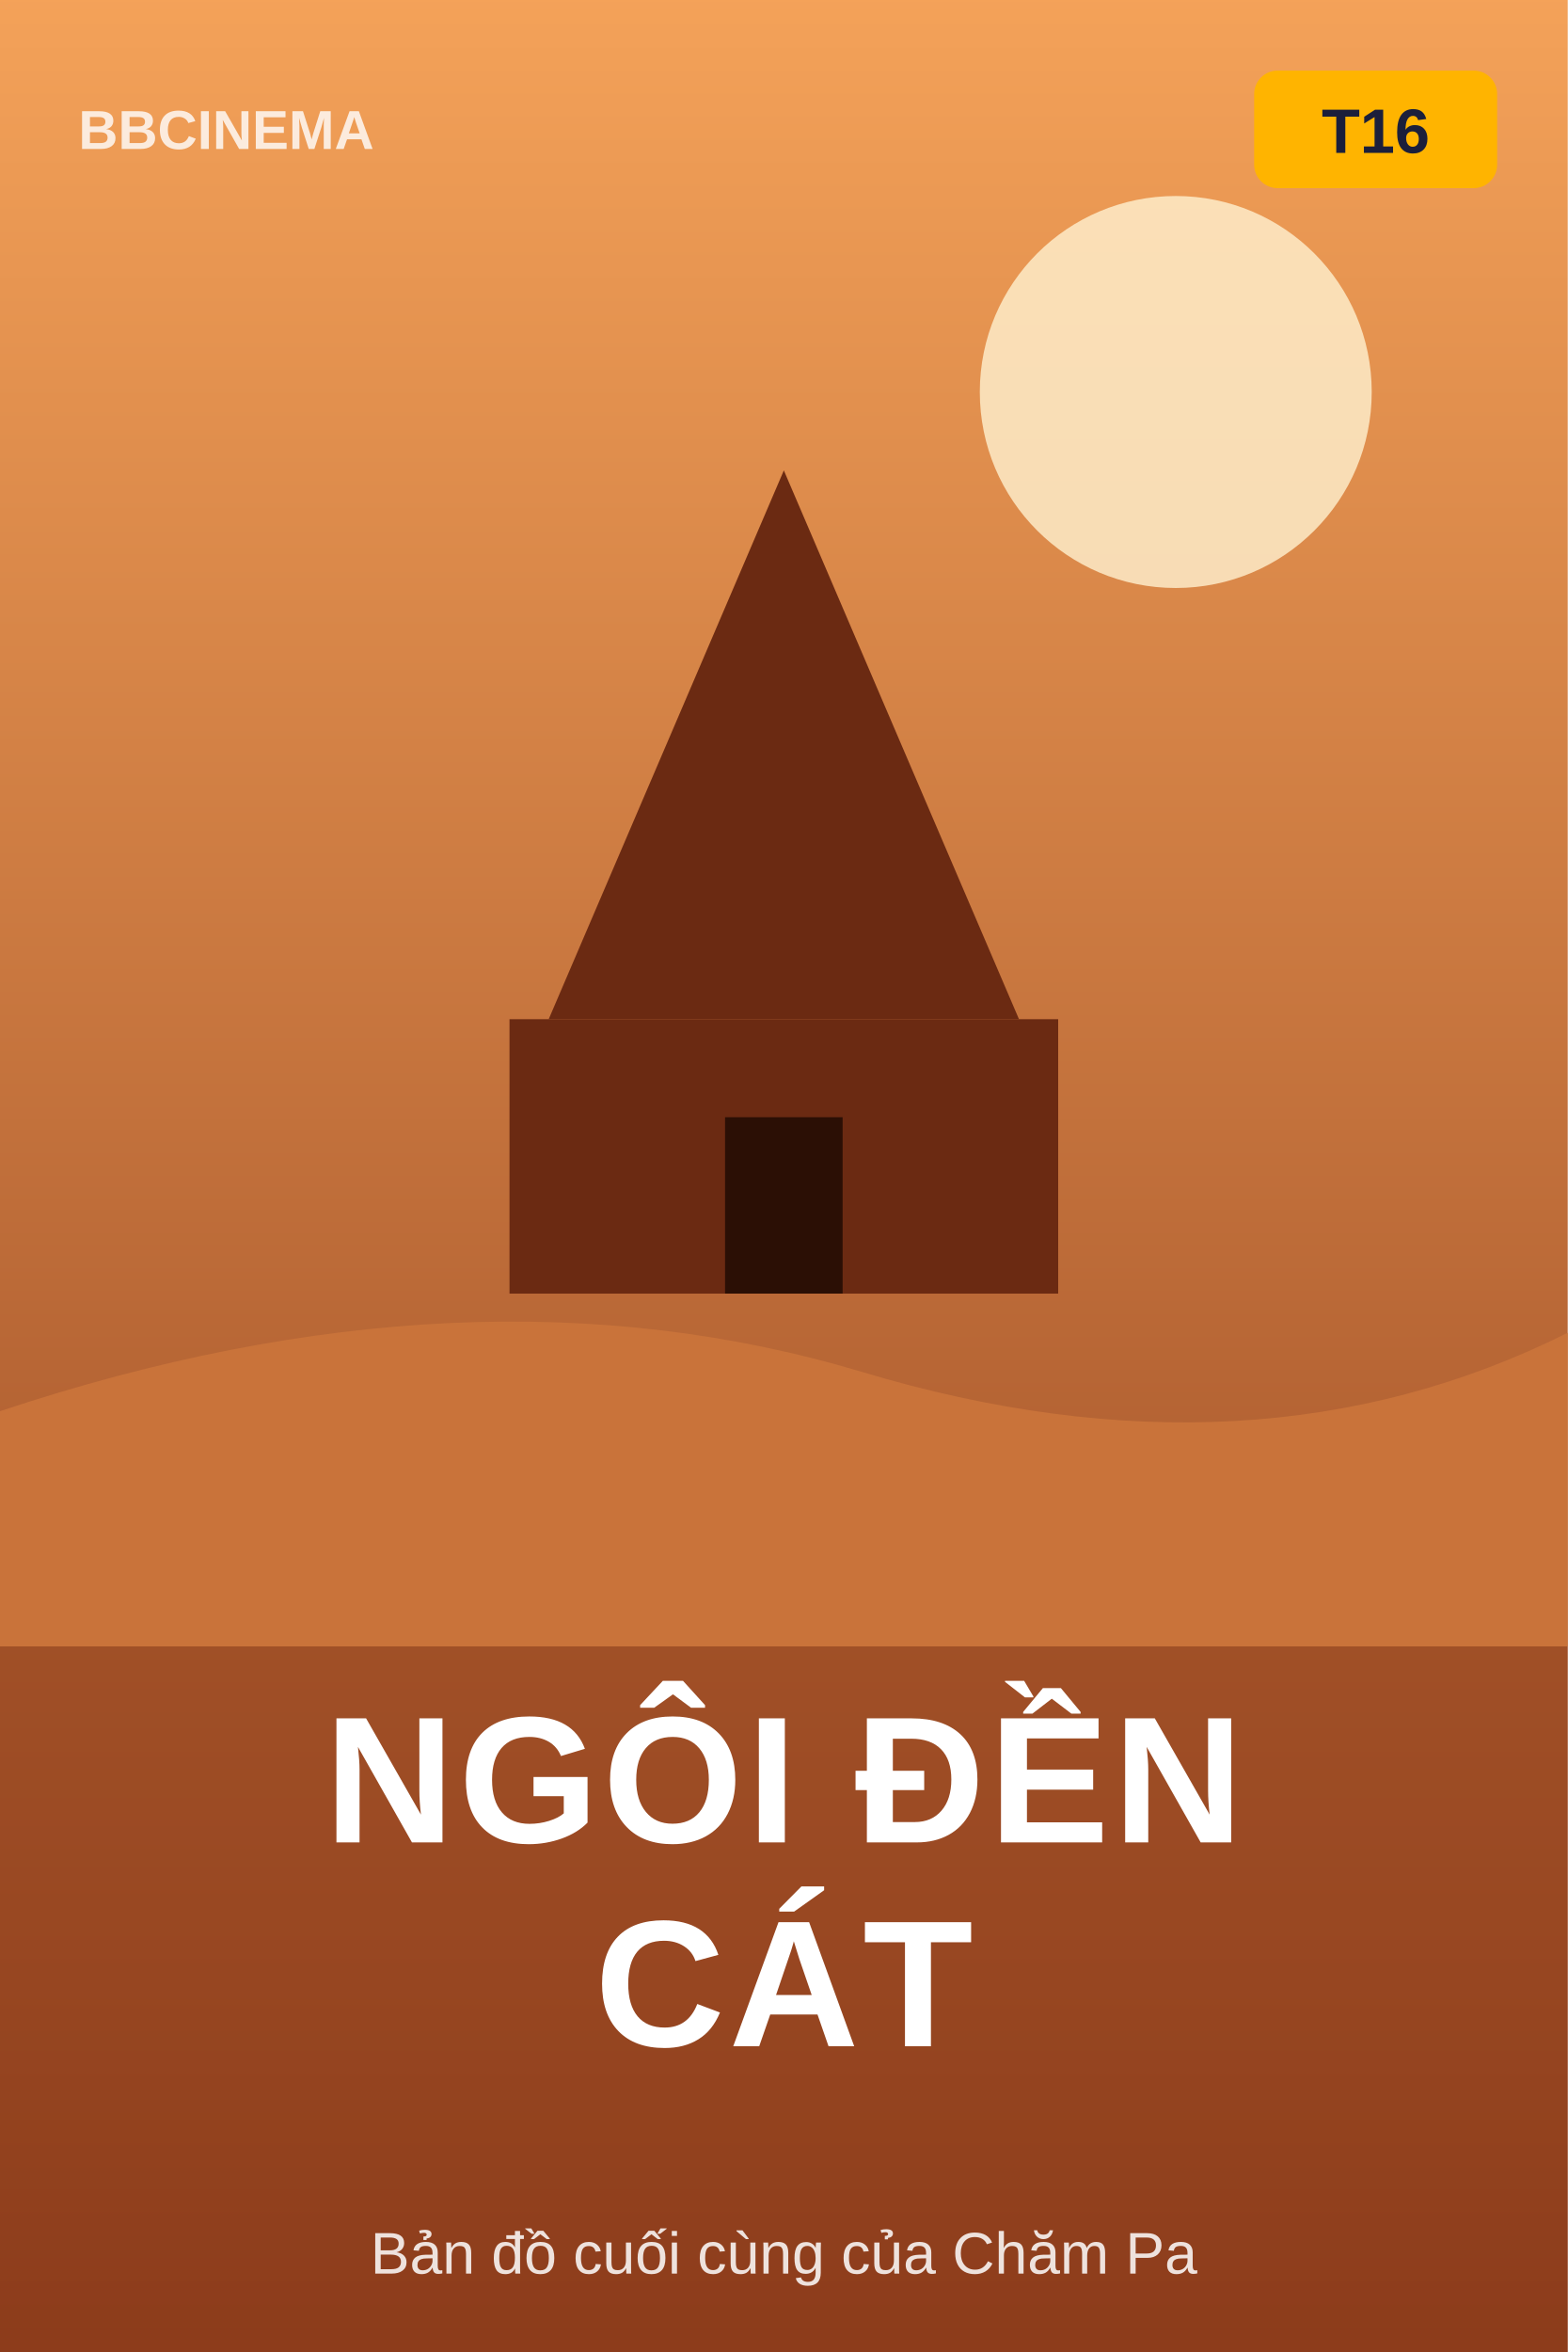
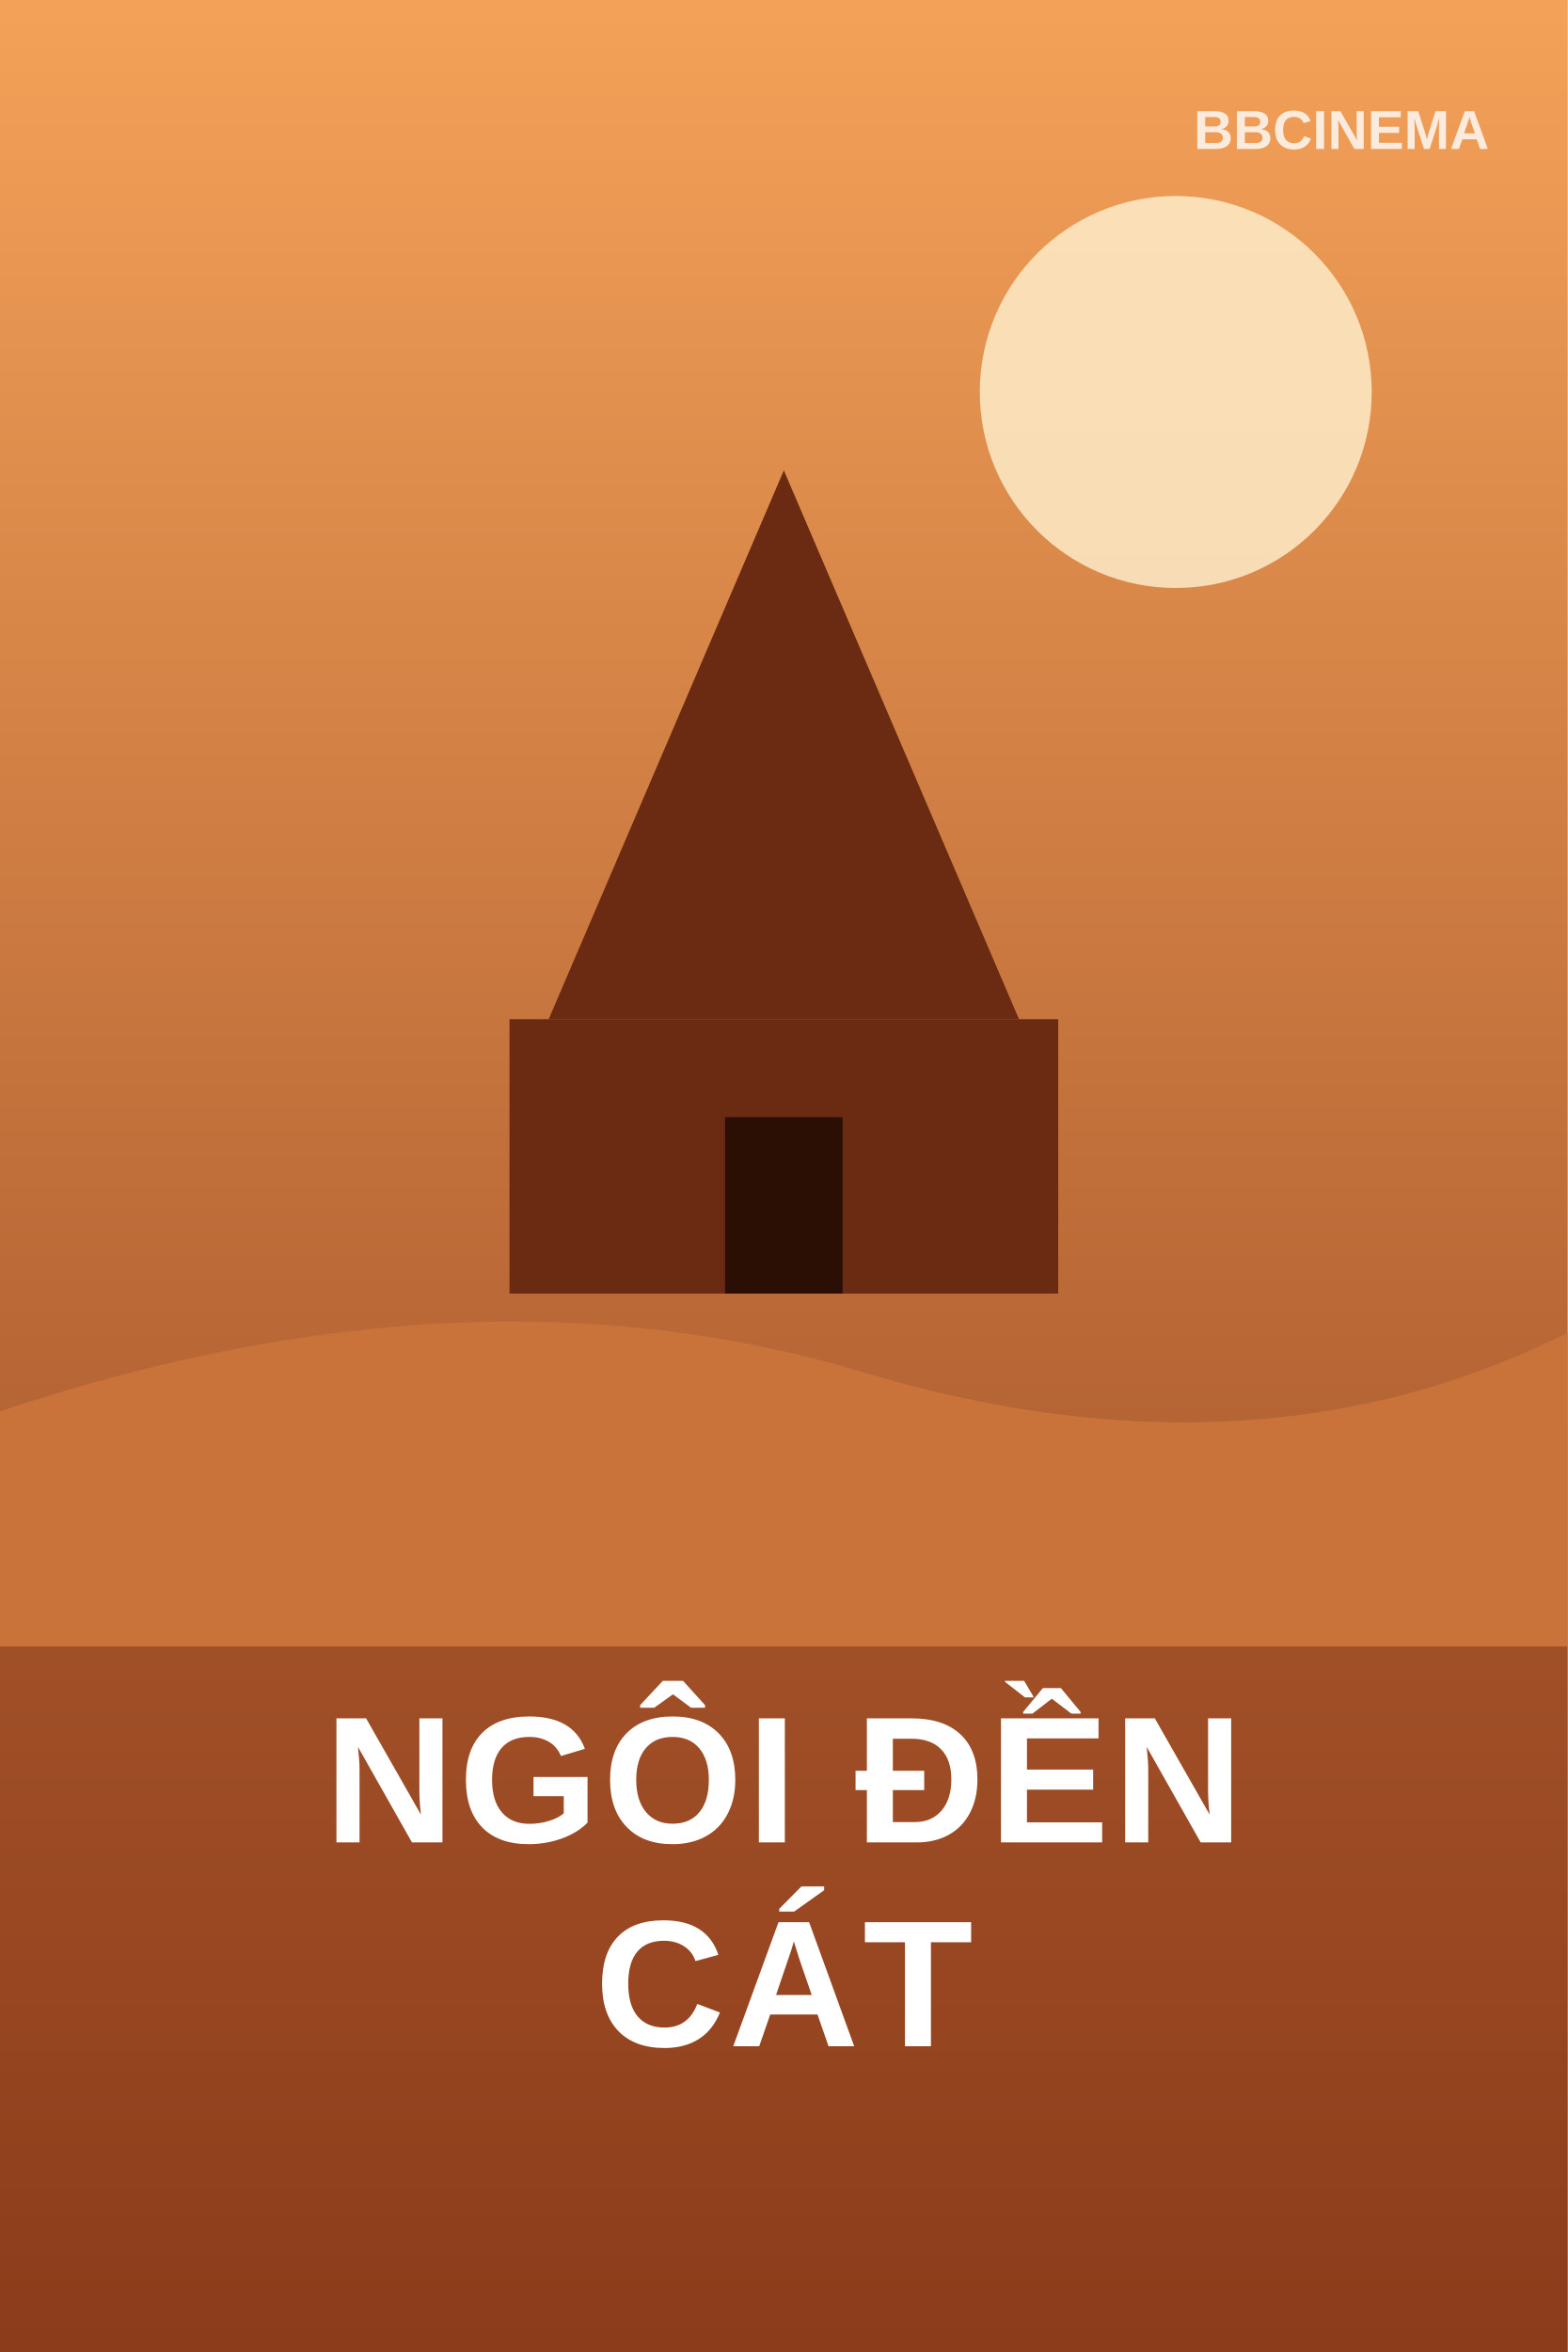
<svg xmlns="http://www.w3.org/2000/svg" viewBox="0 0 400 600" width="400" height="600">
  <defs>
    <linearGradient id="g" x1="0" y1="0" x2="0" y2="1">
      <stop offset="0" stop-color="#f4a259" />
      <stop offset="1" stop-color="#8c3b1b" />
    </linearGradient>
  </defs>
  <rect width="400" height="600" fill="url(#g)" />
  <circle cx="300" cy="100" r="50" fill="#fff1d0" opacity="0.8" />
  <polygon points="200,120 260,260 140,260" fill="#6b2a12" />
  <rect x="130" y="260" width="140" height="70" fill="#6b2a12" />
  <rect x="185" y="285" width="30" height="45" fill="#2b0f05" />
  <path d="M0 360 Q120 320 220 350 T400 340 V420 H0Z" fill="#c9733a" />
  <rect x="0" y="420" width="400" height="180" fill="#8c3b1b" opacity="0.35" />
  <text x="200" y="470" text-anchor="middle" font-family="'Be Vietnam Pro', 'Segoe UI', Arial, sans-serif" font-size="46" font-weight="800" letter-spacing="1" fill="#ffffff">NGÔI ĐỀN</text>
  <text x="200" y="522" text-anchor="middle" font-family="'Be Vietnam Pro', 'Segoe UI', Arial, sans-serif" font-size="46" font-weight="800" letter-spacing="1" fill="#ffffff">CÁT</text>
-   <text x="200" y="580" text-anchor="middle" font-family="'Be Vietnam Pro', 'Segoe UI', Arial, sans-serif" font-size="15" fill="#ffffff" opacity="0.85">Bản đồ cuối cùng của Chăm Pa</text>
-   <rect x="320" y="18" width="62" height="30" rx="6" fill="#ffb400" />
-   <text x="351" y="39" text-anchor="middle" font-family="'Be Vietnam Pro', 'Segoe UI', Arial, sans-serif" font-size="16" font-weight="800" fill="#1b1f3b">T16</text>
-   <text x="20" y="38" font-family="'Be Vietnam Pro', 'Segoe UI', Arial, sans-serif" font-size="14" font-weight="800" fill="#ffffff" opacity="0.8">BBCINEMA</text>
+   <text x="380" y="38" text-anchor="end" font-family="'Be Vietnam Pro', 'Segoe UI', Arial, sans-serif" font-size="14" font-weight="800" fill="#ffffff" opacity="0.8">BBCINEMA</text>
</svg>
